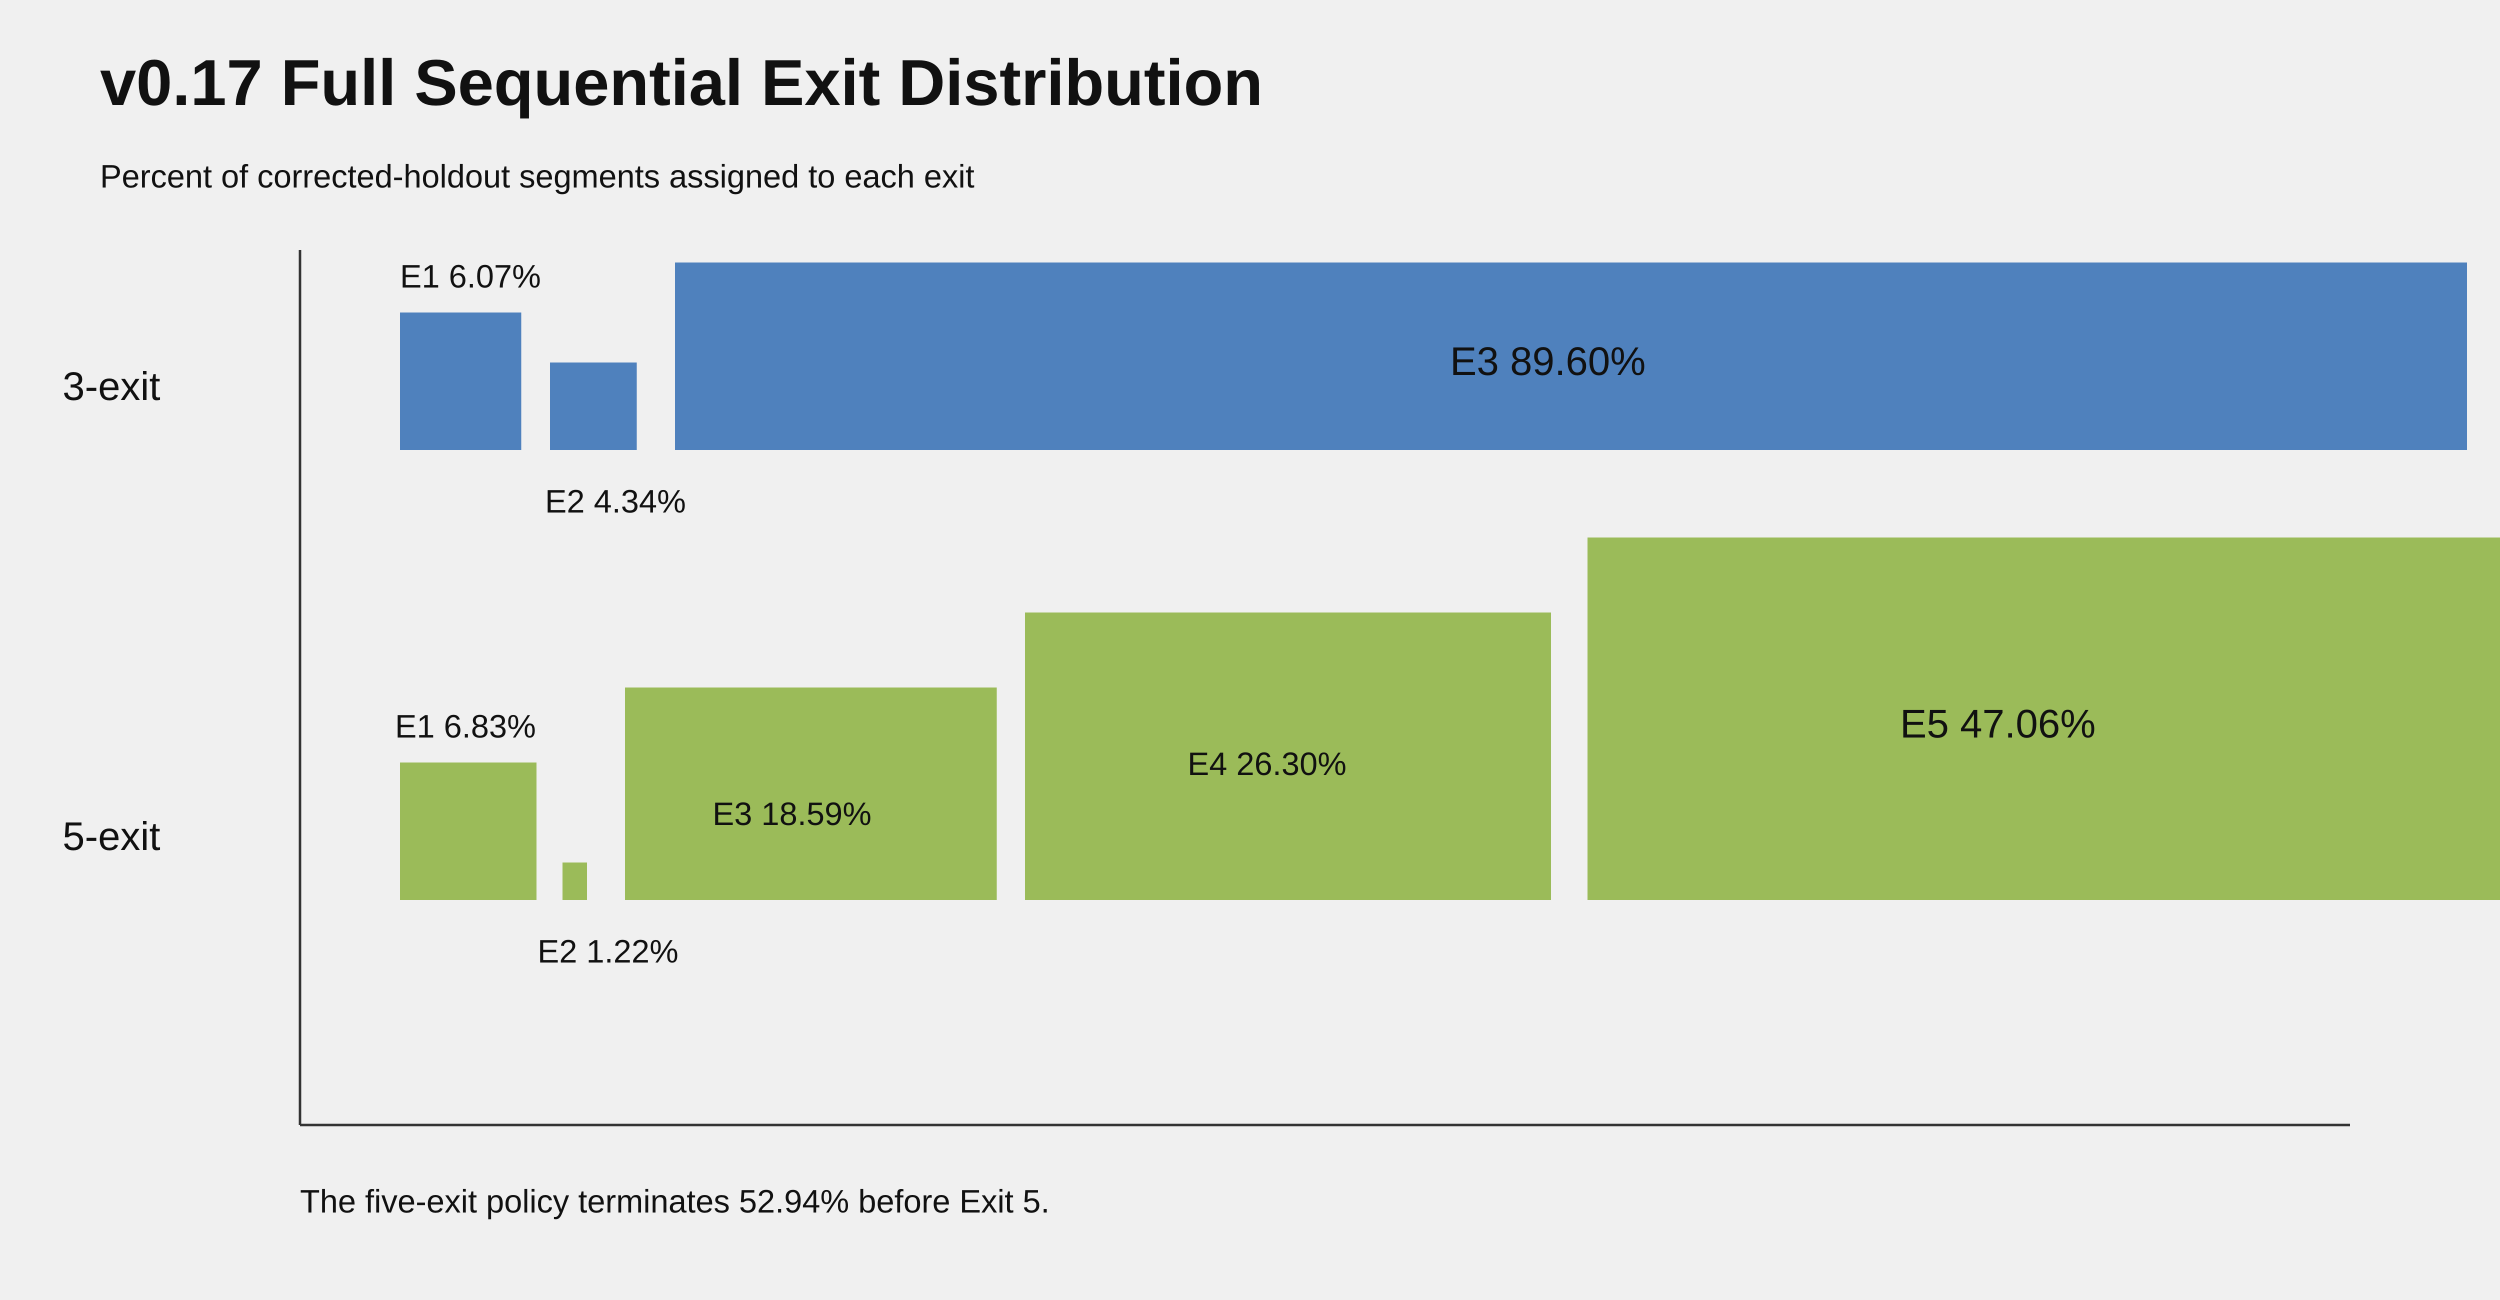
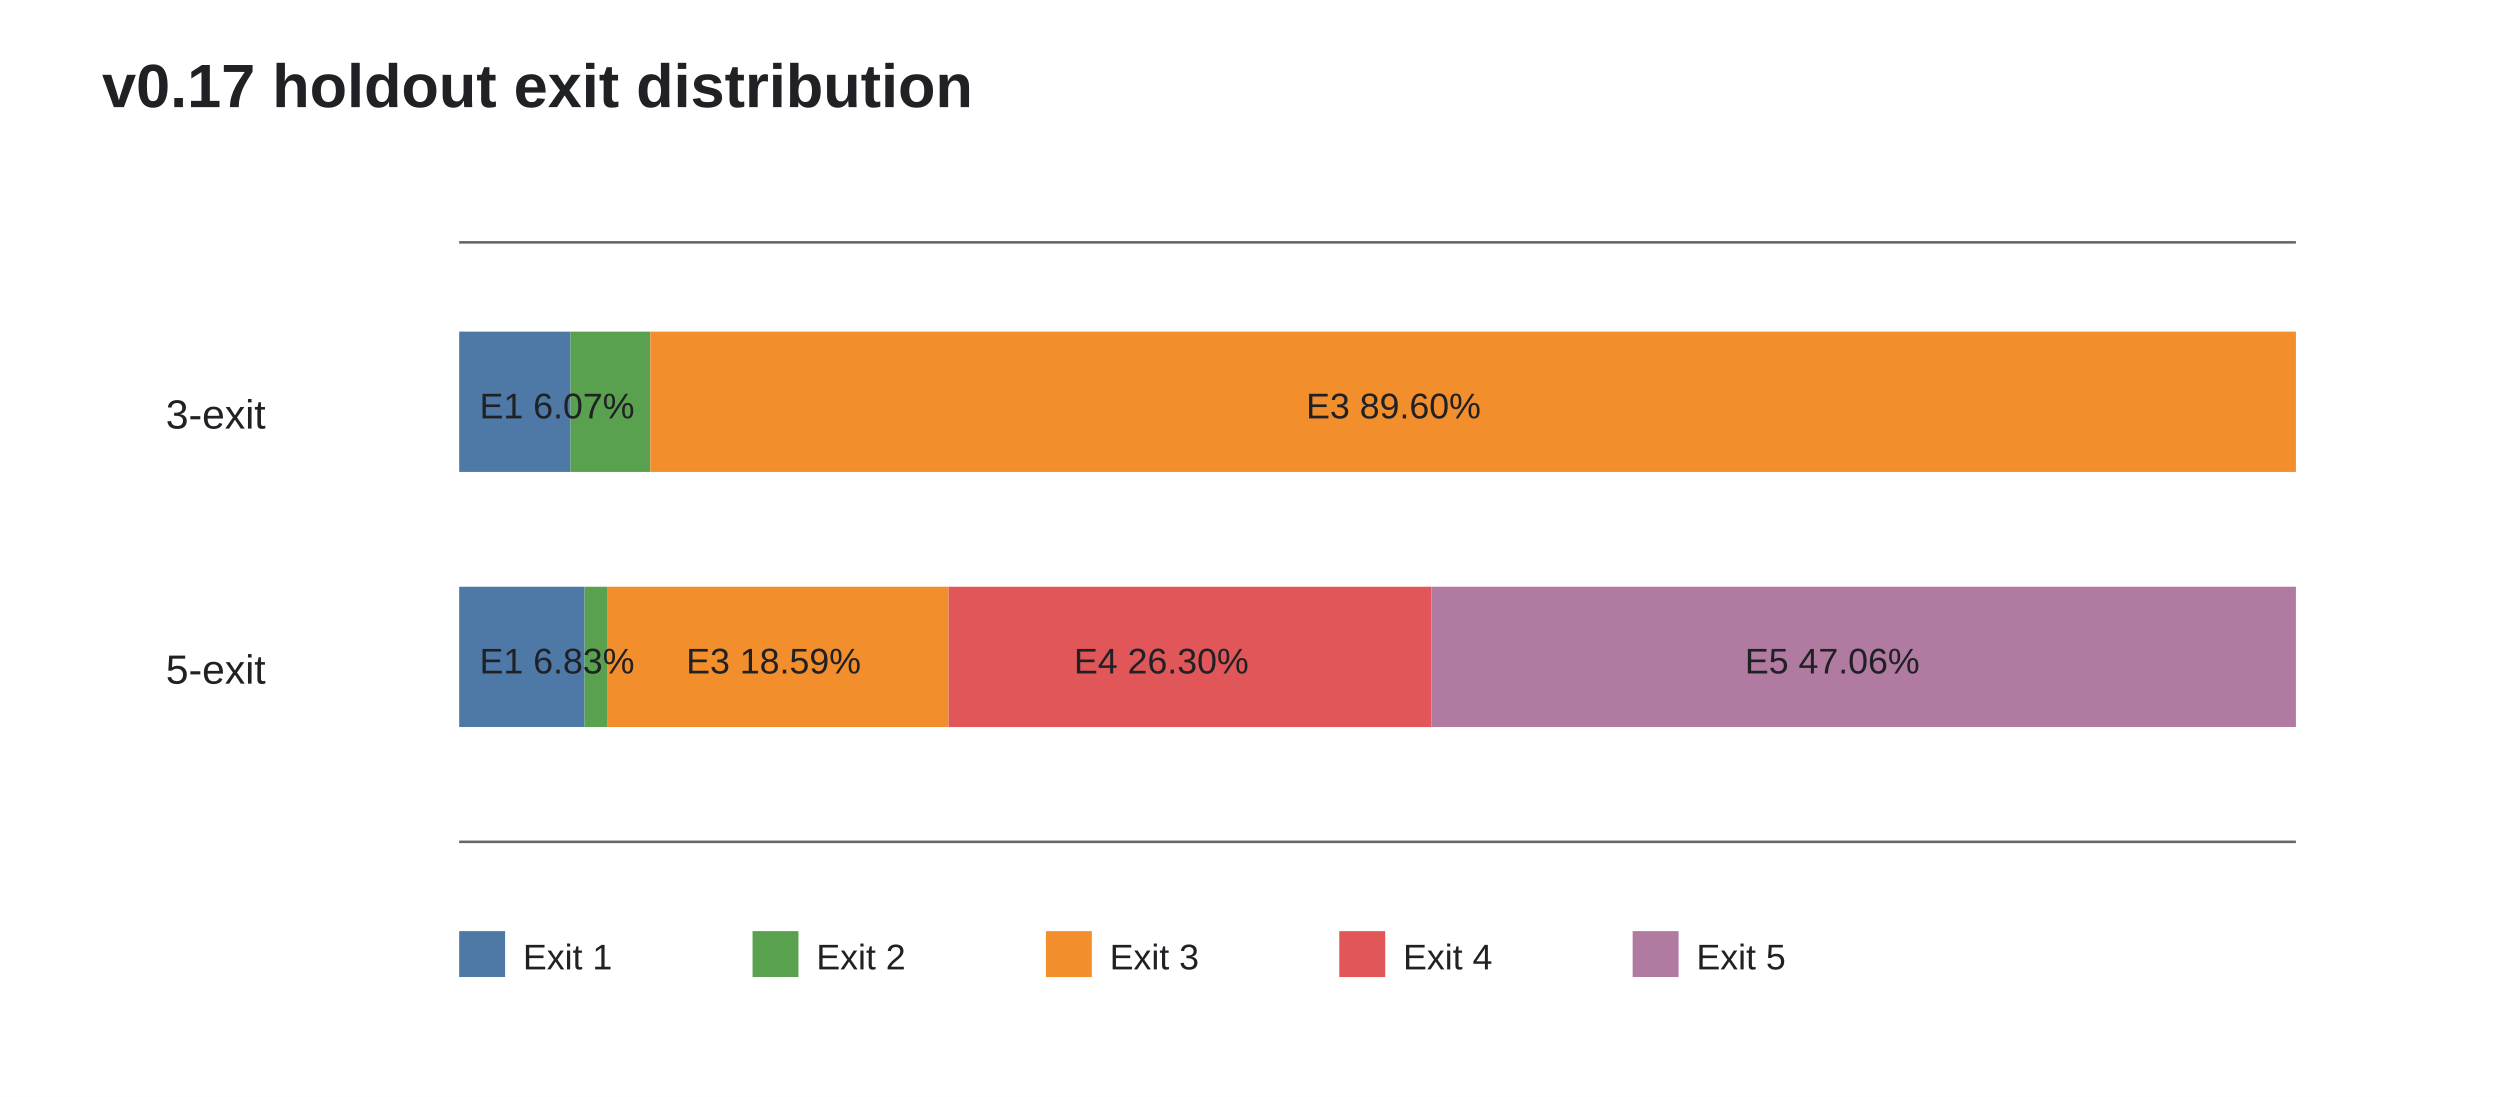
- <svg xmlns="http://www.w3.org/2000/svg" width="1000" height="520" viewBox="0 0 1000 520">
-   <style>text{font-family:Arial,sans-serif;fill:#111}.title{font-size:26px;font-weight:bold}.label{font-size:16px}.small{font-size:13px}.axis{stroke:#333;stroke-width:1}.bar{fill:#4f81bd}.bar2{fill:#9bbb59}</style>
-   <text x="40" y="42" class="title">v0.17 Full Sequential Exit Distribution</text>
-   <text x="40" y="75" class="small">Percent of corrected-holdout segments assigned to each exit</text>
-   <line x1="120" y1="450" x2="940" y2="450" class="axis" />
-   <line x1="120" y1="100" x2="120" y2="450" class="axis" />
-   <text x="25" y="160" class="label">3-exit</text>
-   <text x="25" y="340" class="label">5-exit</text>
-   <rect x="160" y="125" width="48.5" height="55" class="bar" />
-   <text x="160" y="115" class="small">E1 6.07%</text>
-   <rect x="220" y="145" width="34.7" height="35" class="bar" />
-   <text x="218" y="205" class="small">E2 4.34%</text>
-   <rect x="270" y="105" width="716.8" height="75" class="bar" />
-   <text x="580" y="150" class="label">E3 89.60%</text>
-   <rect x="160" y="305" width="54.6" height="55" class="bar2" />
-   <text x="158" y="295" class="small">E1 6.83%</text>
-   <rect x="225" y="345" width="9.8" height="15" class="bar2" />
-   <text x="215" y="385" class="small">E2 1.22%</text>
-   <rect x="250" y="275" width="148.7" height="85" class="bar2" />
-   <text x="285" y="330" class="small">E3 18.59%</text>
-   <rect x="410" y="245" width="210.4" height="115" class="bar2" />
-   <text x="475" y="310" class="small">E4 26.30%</text>
-   <rect x="635" y="215" width="376.5" height="145" class="bar2" />
-   <text x="760" y="295" class="label">E5 47.06%</text>
-   <text x="120" y="485" class="small">The five-exit policy terminates 52.94% before Exit 5.</text>
+ <svg xmlns="http://www.w3.org/2000/svg" width="980" height="430" viewBox="0 0 980 430" role="img" aria-labelledby="title desc">
+   <style>text{font-family:Arial,sans-serif;fill:#202124}.title{font-size:24px;font-weight:700}.label{font-size:16px}.small{font-size:14px}.axis{stroke:#666;stroke-width:1}.e1{fill:#4e79a7}.e2{fill:#59a14f}.e3{fill:#f28e2b}.e4{fill:#e15759}.e5{fill:#b07aa1}</style>
+   <rect width="980" height="430" fill="white" />
+   <text x="40" y="42" class="title">v0.17 holdout exit distribution</text>
+   <line x1="180" y1="95" x2="900" y2="95" class="axis" />
+   <line x1="180" y1="330" x2="900" y2="330" class="axis" />
+   <text x="65" y="168" class="label">3-exit</text>
+   <text x="65" y="268" class="label">5-exit</text>
+   <rect x="180" y="130" width="43.68" height="55" class="e1" />
+   <rect x="223.68" y="130" width="31.25" height="55" class="e2" />
+   <rect x="254.93" y="130" width="645.07" height="55" class="e3" />
+   <rect x="180" y="230" width="49.16" height="55" class="e1" />
+   <rect x="229.16" y="230" width="8.80" height="55" class="e2" />
+   <rect x="237.96" y="230" width="133.87" height="55" class="e3" />
+   <rect x="371.83" y="230" width="189.34" height="55" class="e4" />
+   <rect x="561.17" y="230" width="338.83" height="55" class="e5" />
+   <text x="188" y="164" class="small" fill="white">E1 6.07%</text>
+   <text x="512" y="164" class="small">E3 89.60%</text>
+   <text x="188" y="264" class="small" fill="white">E1 6.83%</text>
+   <text x="269" y="264" class="small">E3 18.59%</text>
+   <text x="421" y="264" class="small">E4 26.30%</text>
+   <text x="684" y="264" class="small">E5 47.06%</text>
+   <g transform="translate(180,365)">
+     <rect width="18" height="18" class="e1" />
+     <text x="25" y="15" class="small">Exit 1</text>
+     <rect x="115" width="18" height="18" class="e2" />
+     <text x="140" y="15" class="small">Exit 2</text>
+     <rect x="230" width="18" height="18" class="e3" />
+     <text x="255" y="15" class="small">Exit 3</text>
+     <rect x="345" width="18" height="18" class="e4" />
+     <text x="370" y="15" class="small">Exit 4</text>
+     <rect x="460" width="18" height="18" class="e5" />
+     <text x="485" y="15" class="small">Exit 5</text>
+   </g>
</svg>
